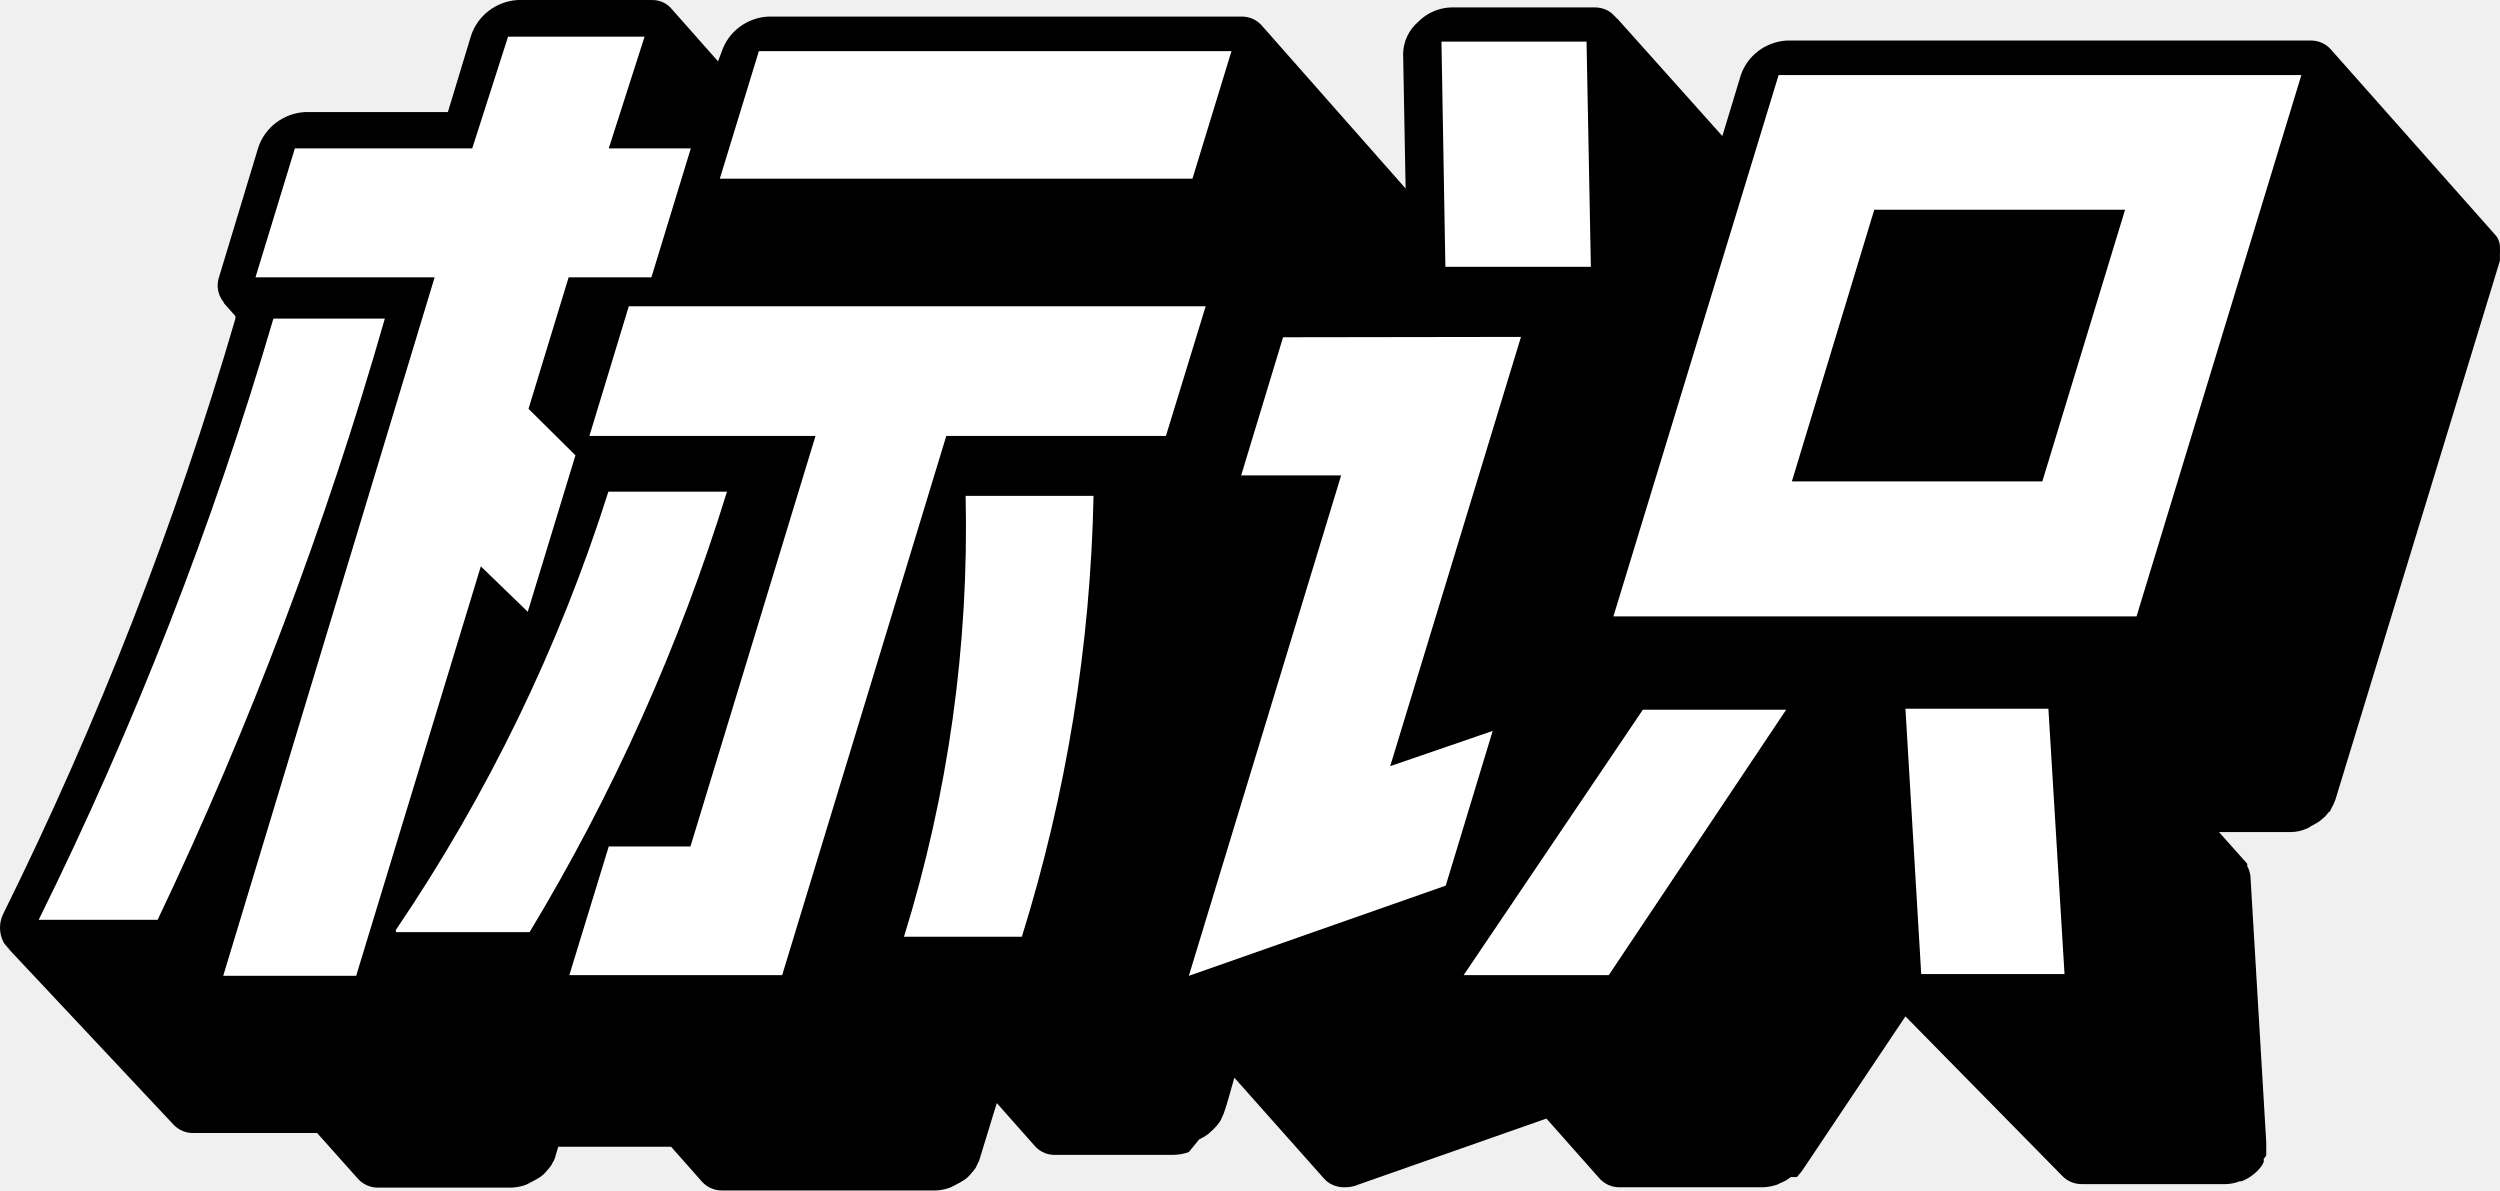
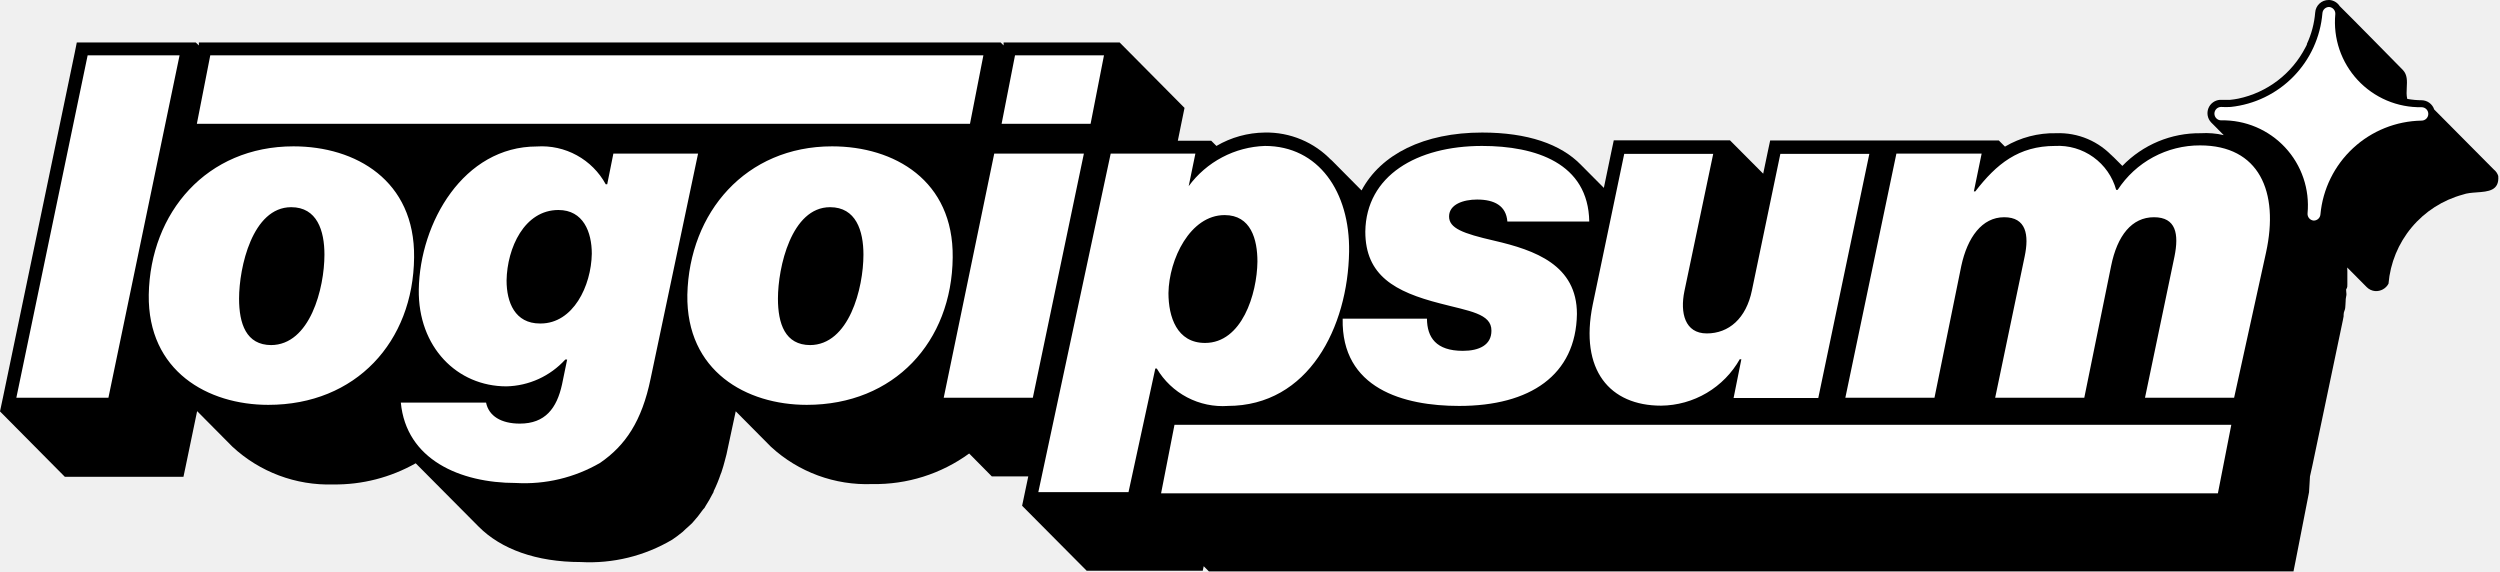
- <svg xmlns="http://www.w3.org/2000/svg" id="logo-80" width="84" height="40" viewBox="0 0 84 40" fill="none">
-   <path class="ccustom" d="M76.062 38.945V39.04C76.038 39.094 76.01 39.145 75.978 39.194C75.978 39.194 75.978 39.194 75.978 39.194L75.857 39.336L75.737 39.443C75.611 39.548 75.469 39.632 75.315 39.691H75.255C75.106 39.75 74.947 39.782 74.786 39.786H69.97C69.842 39.79 69.714 39.767 69.595 39.718C69.477 39.669 69.371 39.595 69.284 39.502L64.023 34.15L60.568 39.312L60.496 39.407L60.375 39.549H60.315H60.255H60.17C60.074 39.63 59.964 39.694 59.846 39.739L59.725 39.798C59.574 39.852 59.416 39.884 59.256 39.892H54.44C54.312 39.897 54.184 39.873 54.065 39.824C53.947 39.775 53.841 39.702 53.754 39.608L51.96 37.584L45.652 39.798C45.504 39.863 45.344 39.895 45.182 39.892C44.964 39.898 44.75 39.827 44.58 39.691L44.484 39.596L41.474 36.21C41.354 36.613 41.257 37.015 41.125 37.394L41.053 37.56C41.032 37.615 41.004 37.666 40.968 37.714L40.896 37.809L40.764 37.951L40.595 38.105C40.502 38.175 40.401 38.234 40.294 38.282L39.945 38.708C39.78 38.77 39.604 38.801 39.428 38.803H35.479C35.351 38.81 35.224 38.788 35.105 38.742C34.987 38.694 34.88 38.623 34.793 38.531L33.492 37.063L32.926 38.91C32.913 38.973 32.889 39.033 32.854 39.087L32.782 39.241L32.71 39.336L32.59 39.478C32.539 39.535 32.483 39.587 32.421 39.632C32.321 39.698 32.216 39.758 32.108 39.81L31.951 39.892C31.79 39.956 31.619 39.992 31.446 39.999H24.295C24.164 40.005 24.034 39.983 23.913 39.933C23.793 39.884 23.684 39.81 23.596 39.715L22.549 38.531H18.757L18.672 38.815C18.658 38.876 18.638 38.935 18.612 38.993C18.58 39.041 18.551 39.093 18.528 39.147L18.456 39.241L18.335 39.383C18.285 39.441 18.229 39.492 18.167 39.537C18.067 39.603 17.962 39.663 17.854 39.715L17.697 39.798C17.536 39.861 17.365 39.897 17.192 39.904H12.725C12.597 39.908 12.469 39.885 12.351 39.836C12.232 39.787 12.126 39.713 12.039 39.62L10.655 38.069H6.525C6.398 38.075 6.27 38.054 6.152 38.007C6.033 37.96 5.926 37.888 5.839 37.797L0.217 31.805C0.262 31.85 0.315 31.886 0.373 31.912C0.269 31.851 0.182 31.765 0.121 31.663C0.041 31.511 0 31.343 0 31.172C0 31.001 0.041 30.832 0.121 30.68C3.3 24.256 5.906 17.573 7.91 10.705V10.622L7.512 10.172C7.512 10.172 7.573 10.172 7.609 10.255C7.476 10.134 7.382 9.978 7.339 9.805C7.296 9.632 7.306 9.451 7.368 9.284L8.68 4.95C8.79 4.623 8.996 4.336 9.273 4.125C9.549 3.914 9.884 3.789 10.233 3.766H15.049L15.831 1.185C15.942 0.859 16.149 0.572 16.425 0.361C16.702 0.15 17.035 0.025 17.384 0.001H21.887C22.021 -0.004 22.154 0.022 22.275 0.077C22.397 0.133 22.503 0.216 22.585 0.32L24.126 2.061L24.247 1.741C24.355 1.412 24.563 1.122 24.842 0.911C25.122 0.699 25.46 0.576 25.812 0.557H41.715C41.848 0.555 41.981 0.582 42.102 0.638C42.222 0.693 42.329 0.775 42.413 0.877L47.229 6.335L47.145 1.789C47.151 1.588 47.2 1.391 47.286 1.21C47.373 1.029 47.497 0.867 47.65 0.735C47.941 0.437 48.338 0.263 48.758 0.249H53.573C53.727 0.245 53.88 0.281 54.016 0.353C54.151 0.426 54.264 0.533 54.344 0.664V0.664C54.323 0.616 54.294 0.572 54.259 0.533L57.871 4.571L58.485 2.546C58.592 2.218 58.797 1.928 59.075 1.717C59.352 1.506 59.688 1.382 60.038 1.362H77.615C77.749 1.357 77.883 1.382 78.007 1.435C78.13 1.488 78.239 1.569 78.325 1.67V1.67L83.815 7.863L83.887 7.946C83.946 8.035 83.983 8.136 83.996 8.242C83.996 8.242 83.996 8.242 83.996 8.301C84.001 8.388 84.001 8.475 83.996 8.562C84 8.629 84 8.696 83.996 8.763L78.47 26.868L78.397 27.045L78.313 27.199C78.313 27.199 78.313 27.258 78.241 27.294L78.121 27.436L77.94 27.59C77.844 27.661 77.735 27.708 77.639 27.767C77.543 27.827 77.531 27.838 77.482 27.85C77.319 27.921 77.143 27.957 76.965 27.957H74.557L75.508 29.023V29.105C75.569 29.215 75.606 29.336 75.616 29.461L76.146 38.389V38.708C76.146 38.708 76.146 38.708 76.146 38.791C76.146 38.874 76.062 38.91 76.062 38.945Z" fill="black" />
-   <path d="M1.3 30.905C4.515 24.408 7.153 17.649 9.186 10.705H12.93C10.951 17.632 8.399 24.388 5.297 30.905H1.3ZM25.498 1.718L24.186 6.004H40.066L41.378 1.718H25.498ZM13.315 31.32H17.794C20.602 26.667 22.83 21.697 24.427 16.519H20.442C18.788 21.744 16.379 26.708 13.291 31.261L13.315 31.32ZM21.128 10.29L19.804 14.648H27.401L23.199 28.442H20.454L19.13 32.764H26.281L31.795 14.648H39.175L40.511 10.29H21.128ZM17.758 13.736L19.106 9.319H21.887L23.211 4.986H20.454L21.658 1.232H17.071L15.867 4.986H9.908L8.584 9.319H14.603L7.5 32.788H11.967L16.156 19.029L17.733 20.556L19.335 15.299L17.758 13.736ZM32.445 16.661C32.56 21.675 31.861 26.676 30.374 31.474H34.335C35.831 26.669 36.641 21.684 36.743 16.661H32.445ZM53.308 1.398H48.433L48.565 8.964H53.453L53.308 1.398ZM43.111 11.332L41.703 15.974H45.062L39.945 32.788L48.577 29.757L50.154 24.559L46.711 25.743L51.105 11.32L43.111 11.332ZM54.055 32.764L60.014 23.848H55.199L49.179 32.764H54.055ZM59.761 2.523L54.211 20.71H71.788L77.326 2.523H59.761ZM68.574 16.175H60.207L62.976 7.046H71.403L68.622 16.175M64.023 23.813L64.553 32.729H69.368L68.826 23.813H64.023Z" fill="white" />
+ <svg xmlns="http://www.w3.org/2000/svg" id="logo-78" width="175" height="40" viewBox="0 0 175 40" fill="none">
+   <path class="ccustom" d="M170.394 7.664L174.568 11.867C174.714 11.983 174.822 12.14 174.878 12.317C174.963 13.351 174.18 13.408 173.38 13.466C173.034 13.491 172.685 13.516 172.402 13.621C170.998 14.001 169.746 14.803 168.815 15.919C167.883 17.035 167.318 18.411 167.195 19.859C167.105 20.027 166.969 20.164 166.802 20.256C166.636 20.347 166.447 20.389 166.257 20.375C166.037 20.356 165.831 20.259 165.675 20.103L164.305 18.724C164.315 18.818 164.315 18.912 164.315 18.987V19.897C164.315 19.954 164.317 20.01 164.31 20.065C164.301 20.127 164.28 20.189 164.231 20.253V20.338C164.231 20.381 164.236 20.421 164.241 20.462C164.251 20.545 164.262 20.631 164.231 20.75C164.201 20.862 164.198 20.992 164.194 21.109C164.193 21.178 164.191 21.242 164.184 21.294C164.174 21.367 164.174 21.445 164.168 21.522C164.162 21.595 164.15 21.667 164.118 21.735C164.074 21.831 164.059 21.922 164.055 22.014C164.052 22.058 164.052 22.103 164.052 22.148L163.996 22.439L161.867 32.589L161.698 33.349L161.632 34.456L160.694 39.249L160.544 40H84.625L84.259 39.634L84.193 39.953H76.069L71.548 35.403L71.979 33.349H69.428L67.842 31.745C65.875 33.178 63.493 33.928 61.06 33.884C58.444 33.987 55.894 33.049 53.968 31.276L51.501 28.79L50.966 31.285C50.901 31.642 50.816 31.979 50.722 32.308L50.638 32.617L50.497 33.068C50.486 33.107 50.47 33.144 50.45 33.18C50.311 33.594 50.145 33.998 49.953 34.39C49.958 34.405 49.958 34.422 49.953 34.437C49.928 34.489 49.9 34.539 49.869 34.587C49.727 34.867 49.571 35.14 49.4 35.403C49.368 35.451 49.34 35.502 49.315 35.553L49.212 35.666C48.983 35.995 48.732 36.308 48.462 36.604C48.387 36.678 48.313 36.748 48.238 36.816C48.161 36.886 48.083 36.955 48.002 37.026L47.795 37.223C47.665 37.331 47.532 37.436 47.396 37.536C47.284 37.619 47.17 37.699 47.054 37.777C45.121 38.922 42.891 39.467 40.647 39.343C37.552 39.343 35.075 38.443 33.508 36.867L29.099 32.43C27.338 33.426 25.344 33.938 23.321 33.912C20.713 33.992 18.178 33.042 16.266 31.266L13.799 28.78L13.002 32.617L12.842 33.377H4.54L0 28.799L0.235 27.692L5.225 3.724L5.375 2.974H13.705L13.921 3.18V2.974H70.047L70.253 3.18V2.974H78.377L82.917 7.552L82.692 8.649L82.448 9.85H84.784L85.15 10.216C86.178 9.613 87.345 9.29 88.537 9.278C89.413 9.26 90.282 9.427 91.09 9.766C91.898 10.105 92.626 10.61 93.227 11.248L93.105 11.107L95.309 13.33C96.651 10.807 99.662 9.278 103.752 9.278C106.923 9.278 109.259 10.084 110.675 11.548L112.27 13.152L112.805 10.572L112.964 9.822H121.097L123.424 12.158L123.752 10.582L123.912 9.831H139.916L140.347 10.263C141.431 9.623 142.672 9.298 143.931 9.325C144.688 9.295 145.442 9.434 146.14 9.73C146.837 10.027 147.46 10.475 147.964 11.041C147.938 11.012 147.913 10.982 147.888 10.953C147.843 10.899 147.798 10.847 147.75 10.798L148.565 11.614C149.275 10.878 150.129 10.296 151.072 9.902C152.016 9.509 153.03 9.312 154.052 9.325C154.595 9.291 155.137 9.337 155.663 9.46L154.775 8.565C154.654 8.435 154.572 8.274 154.539 8.1C154.506 7.926 154.523 7.746 154.587 7.581C154.652 7.417 154.762 7.273 154.905 7.169C155.048 7.064 155.217 7.001 155.394 6.989H156.107C156.299 6.97 156.49 6.942 156.679 6.904C157.676 6.695 158.614 6.266 159.425 5.65C160.237 5.033 160.901 4.244 161.37 3.34C161.411 3.27 161.448 3.198 161.482 3.124V3.077C161.805 2.382 162.001 1.636 162.064 0.872C162.08 0.635 162.187 0.413 162.361 0.251C162.535 0.089 162.764 -0.001 163.002 2.72188e-06H163.077C163.219 0.014 163.357 0.059 163.479 0.134C163.601 0.209 163.704 0.311 163.781 0.432C164.456 1.088 168.208 4.906 168.208 4.906C168.521 5.242 168.498 5.679 168.474 6.12C168.459 6.394 168.444 6.669 168.508 6.923C168.679 6.954 168.852 6.977 169.024 6.993C169.19 7.008 169.356 7.016 169.522 7.017C169.716 7.021 169.905 7.085 170.061 7.201C170.217 7.317 170.334 7.479 170.394 7.664Z" fill="black" />
+   <path d="M42.936 10.751H48.865L45.544 26.501C44.934 29.484 43.771 31.191 42.007 32.401C40.224 33.437 38.175 33.926 36.116 33.809C32.195 33.809 28.433 32.167 28.058 28.18H34.024C34.212 29.118 35.075 29.653 36.388 29.653C38.161 29.653 38.977 28.584 39.343 26.904L39.7 25.169H39.568C39.045 25.744 38.41 26.207 37.702 26.53C36.994 26.852 36.228 27.028 35.45 27.045C31.998 27.045 29.259 24.296 29.315 20.272C29.39 15.582 32.448 10.253 37.58 10.253C38.552 10.188 39.523 10.402 40.377 10.871C41.232 11.34 41.934 12.043 42.401 12.899H42.505L42.936 10.751ZM37.842 22.645C40.122 22.645 41.388 20.019 41.426 17.758C41.426 16.248 40.835 14.7 39.09 14.7C36.707 14.7 35.497 17.355 35.46 19.634C35.46 21.173 36.051 22.645 37.795 22.645M104.4 23.152C104.4 24.156 103.536 24.559 102.401 24.559C100.525 24.559 99.897 23.621 99.887 22.308H93.987C93.884 27.204 98.255 28.415 102.139 28.415C107.101 28.415 110.319 26.266 110.385 21.979C110.385 18.555 107.467 17.514 104.597 16.848C102.392 16.341 101.426 15.976 101.435 15.141C101.445 14.306 102.43 13.968 103.396 13.968C104.606 13.968 105.431 14.4 105.516 15.507H111.248C111.182 11.416 107.495 10.216 103.743 10.216C99.184 10.216 95.628 12.289 95.572 16.21C95.572 19.296 97.655 20.431 100.797 21.238C102.814 21.773 104.418 21.942 104.4 23.152ZM148.236 13.293H148.133C147.878 12.369 147.314 11.56 146.536 11.001C145.758 10.441 144.812 10.164 143.855 10.216C141.304 10.216 139.747 11.482 138.274 13.396H138.171L138.715 10.751H132.748L129.174 27.842H135.413L137.289 18.621C137.72 16.613 138.743 15.206 140.291 15.206C141.839 15.206 142.045 16.445 141.726 17.955L139.662 27.842H145.9L147.777 18.621C148.208 16.482 149.231 15.206 150.778 15.206C152.326 15.206 152.533 16.379 152.214 17.955L150.15 27.842H156.388L158.621 17.683C159.559 13.396 158.124 10.178 154.006 10.178C152.86 10.174 151.732 10.456 150.724 11C149.716 11.544 148.861 12.332 148.236 13.293ZM1.144 27.842H7.589L12.57 3.874H6.135L1.144 27.842ZM20.544 10.244C24.897 10.244 29.052 12.627 28.987 18.021C28.93 23.921 24.916 28.34 18.78 28.34C14.559 28.34 10.338 25.994 10.413 20.628C10.516 14.869 14.475 10.244 20.544 10.244ZM18.959 24.156C21.707 24.156 22.711 20.169 22.711 17.824C22.711 16.145 22.195 14.503 20.384 14.503C17.664 14.503 16.735 18.724 16.735 20.901C16.735 22.645 17.223 24.156 18.996 24.156M14.719 3.874L13.78 8.668H67.899L68.837 3.874H14.719ZM58.246 10.244C62.598 10.244 66.754 12.627 66.689 18.021C66.632 23.921 62.608 28.34 56.473 28.34C52.251 28.34 48.03 25.994 48.114 20.628C48.246 14.869 52.204 10.244 58.246 10.244ZM56.688 24.156C59.437 24.156 60.441 20.169 60.441 17.824C60.441 16.145 59.916 14.503 58.105 14.503C55.394 14.503 54.456 18.724 54.456 20.901C54.456 22.645 54.944 24.156 56.726 24.156M71.051 3.874L70.112 8.668H76.341L77.279 3.874H71.051ZM66.06 27.842H72.298L75.872 10.751H69.597L66.06 27.842ZM85.966 28.415C84.973 28.485 83.98 28.278 83.099 27.815C82.217 27.353 81.482 26.654 80.975 25.797H80.872L78.996 34.447H72.683L77.749 10.751H83.677L83.208 13.03C83.827 12.188 84.629 11.497 85.554 11.01C86.478 10.522 87.501 10.251 88.546 10.216C92.298 10.216 94.503 13.433 94.437 17.617C94.353 22.88 91.623 28.415 85.929 28.415H85.966ZM85.722 15.056C83.311 15.056 81.829 18.143 81.792 20.516C81.792 22.167 82.373 24.006 84.353 24.006C86.932 24.006 87.992 20.591 88.02 18.311C88.02 16.764 87.57 15.056 85.722 15.056ZM121.792 25.15H121.895L121.351 27.861H127.279L130.854 10.769H124.625L122.636 20.319C122.233 22.298 121.013 23.34 119.475 23.34C117.936 23.34 117.598 21.895 117.908 20.385L119.925 10.769H113.696L111.491 21.323C110.553 25.919 112.692 28.396 116.276 28.396C117.401 28.385 118.504 28.077 119.472 27.504C120.44 26.931 121.241 26.113 121.792 25.131V25.15ZM155.253 34.531L156.191 29.737H82.214L81.276 34.531H155.253Z" fill="white" />
+   <path d="M161.96 15.441C161.899 15.436 161.839 15.419 161.784 15.391C161.728 15.363 161.679 15.325 161.639 15.277C161.599 15.23 161.569 15.176 161.55 15.117C161.531 15.058 161.524 14.996 161.529 14.934C161.607 14.099 161.508 13.256 161.238 12.462C160.968 11.668 160.533 10.939 159.961 10.324C159.39 9.71 158.695 9.223 157.923 8.895C157.15 8.568 156.317 8.407 155.478 8.424C155.354 8.424 155.235 8.375 155.147 8.287C155.059 8.199 155.009 8.079 155.009 7.955C155.009 7.831 155.059 7.711 155.147 7.623C155.235 7.535 155.354 7.486 155.478 7.486C155.703 7.5 155.929 7.5 156.154 7.486C157.82 7.308 159.372 6.556 160.543 5.357C161.715 4.159 162.431 2.589 162.57 0.919C162.58 0.802 162.633 0.692 162.72 0.612C162.807 0.532 162.921 0.487 163.039 0.488C163.101 0.493 163.161 0.509 163.216 0.538C163.271 0.566 163.32 0.604 163.36 0.651C163.401 0.698 163.431 0.753 163.45 0.812C163.469 0.871 163.476 0.933 163.471 0.994C163.393 1.829 163.492 2.671 163.761 3.465C164.031 4.258 164.465 4.986 165.035 5.601C165.606 6.215 166.299 6.702 167.07 7.031C167.842 7.359 168.674 7.52 169.512 7.505C169.636 7.505 169.756 7.554 169.844 7.642C169.932 7.73 169.981 7.849 169.981 7.974C169.981 8.098 169.932 8.217 169.844 8.305C169.756 8.393 169.636 8.443 169.512 8.443C167.73 8.472 166.021 9.159 164.714 10.371C163.407 11.583 162.593 13.235 162.43 15.009C162.42 15.127 162.367 15.237 162.28 15.317C162.193 15.397 162.079 15.441 161.96 15.441Z" fill="white" />
</svg>
